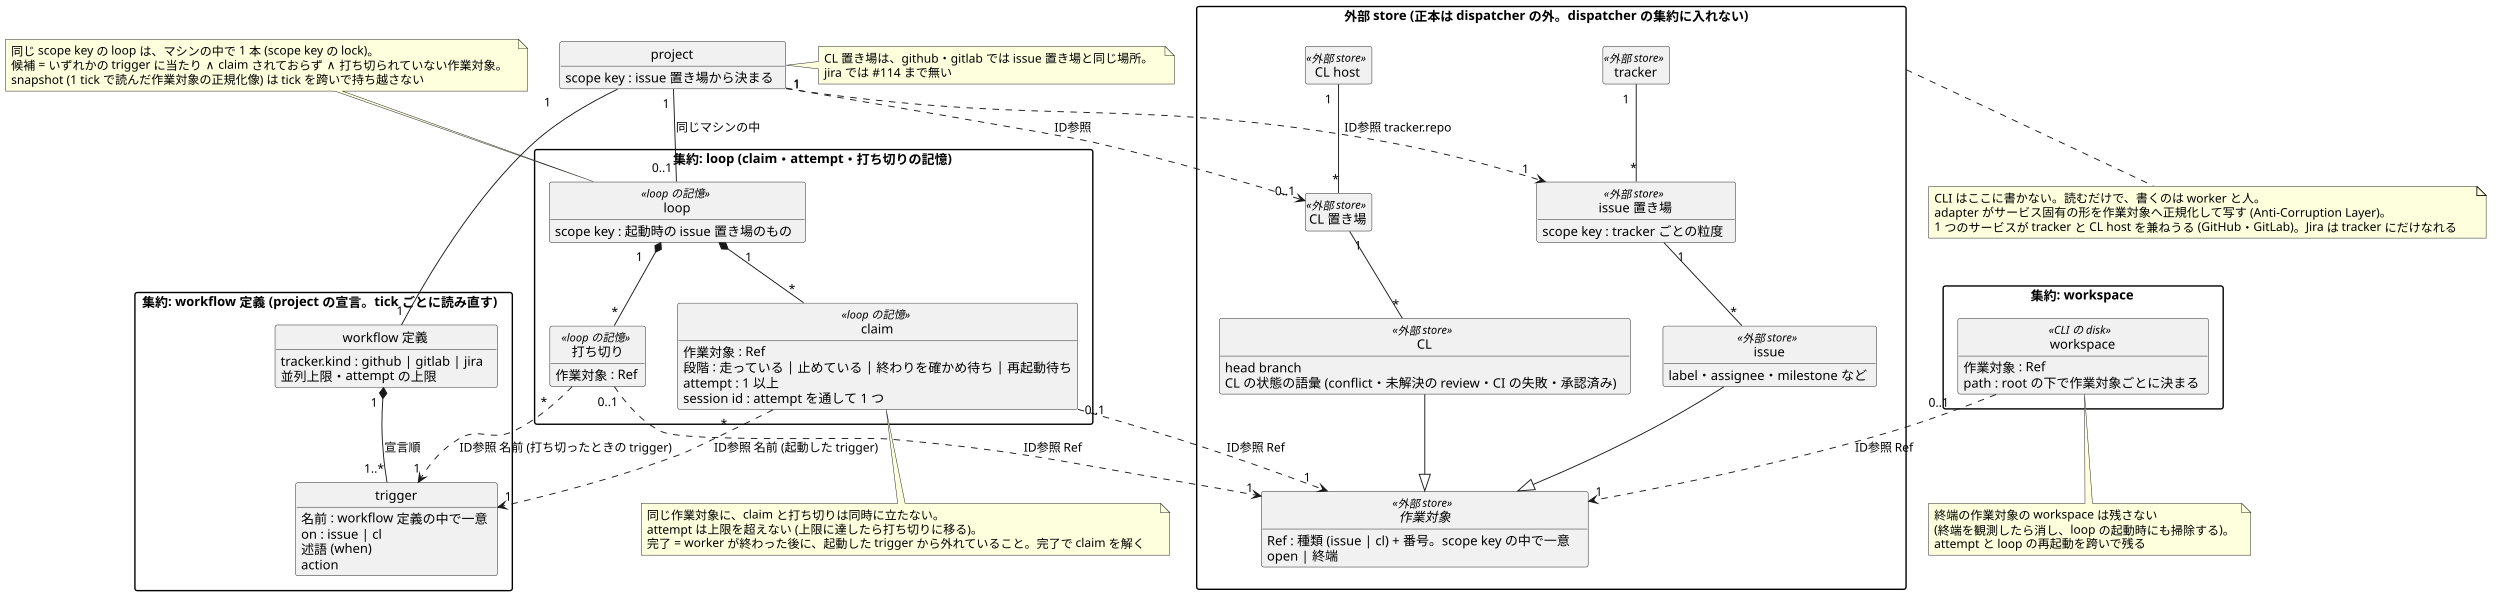
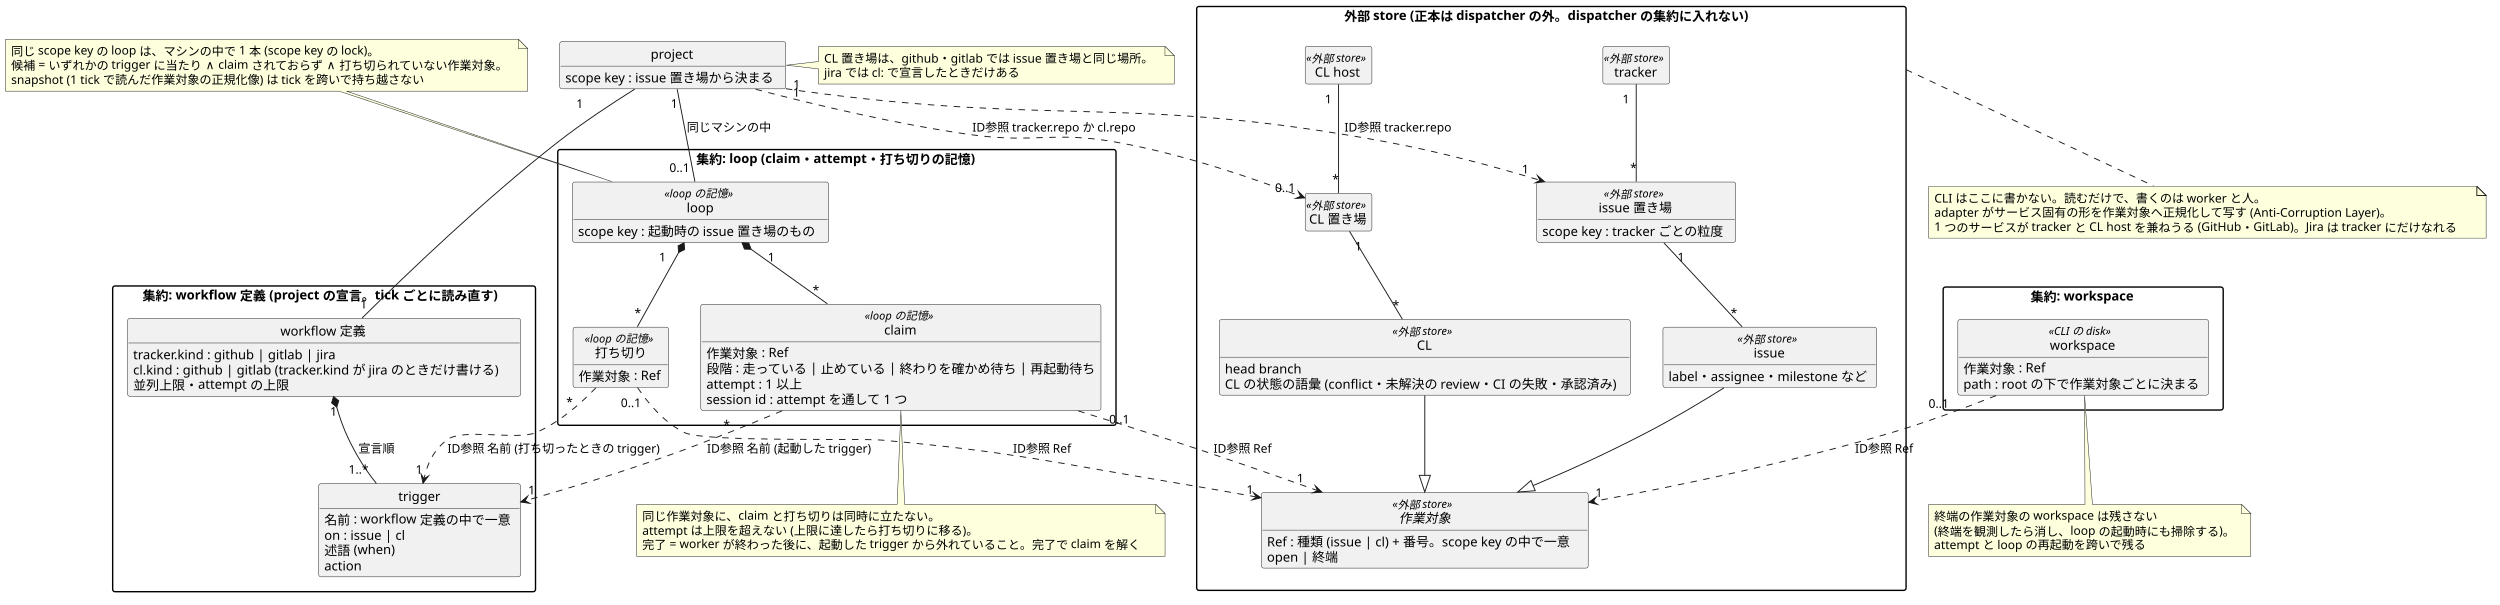
- <svg xmlns="http://www.w3.org/2000/svg" version="1.1" data-diagram-type="CLASS" style="width:2696px;height:650px;background:#FFFFFF;" width="2696px" height="650px" viewBox="0 0 2696 650" zoomAndPan="magnify" preserveAspectRatio="none" contentStyleType="text/css">
+ <svg xmlns="http://www.w3.org/2000/svg" version="1.1" data-diagram-type="CLASS" style="width:2696px;height:652px;background:#FFFFFF;" width="2696px" height="652px" viewBox="0 0 2696 652" zoomAndPan="magnify" preserveAspectRatio="none" contentStyleType="text/css">
  <defs />
  <g font-family="sans-serif" lengthAdjust="spacing">
    <g class="cluster" data-qualified-name="WorkflowAgg" id="ent0002" data-source-line="15">
-       <rect x="145.5" y="315.45" width="407" height="321.46" fill="none" style="stroke:#000;stroke-width:1.5;" rx="2.5" ry="2.5" />
-       <text x="153.181" y="330.985" fill="#000" font-size="14" textLength="391.638" font-weight="700">集約: workflow 定義 (project の宣言。tick ごとに読み直す)</text>
-     </g>
-     <g class="cluster" data-qualified-name="External" id="ent0005" data-source-line="28">
-       <rect x="1290.5" y="7" width="765" height="628.49" fill="none" style="stroke:#000;stroke-width:1.5;" rx="2.5" ry="2.5" />
+       <rect x="121.5" y="308.39" width="456" height="329.7" fill="none" style="stroke:#000;stroke-width:1.5;" rx="2.5" ry="2.5" />
+       <text x="153.681" y="323.925" fill="#000" font-size="14" textLength="391.638" font-weight="700">集約: workflow 定義 (project の宣言。tick ごとに読み直す)</text>
+     </g>
+     <g class="cluster" data-qualified-name="External" id="ent0005" data-source-line="29">
+       <rect x="1290.5" y="7" width="765" height="629.67" fill="none" style="stroke:#000;stroke-width:1.5;" rx="2.5" ry="2.5" />
      <text x="1449.588" y="22.535" fill="#000" font-size="14" textLength="446.824" font-weight="700">外部 store (正本は dispatcher の外。dispatcher の集約に入れない)</text>
    </g>
-     <g class="cluster" data-qualified-name="LoopAgg" id="ent0013" data-source-line="48">
-       <rect x="576.5" y="161.28" width="602" height="296.19" fill="none" style="stroke:#000;stroke-width:1.5;" rx="2.5" ry="2.5" />
-       <text x="725.776" y="176.815" fill="#000" font-size="14" textLength="303.447" font-weight="700">集約: loop (claim・attempt・打ち切りの記憶)</text>
-     </g>
-     <g class="cluster" data-qualified-name="WorkspaceAgg" id="ent0017" data-source-line="63">
-       <rect x="2095.5" y="308.38" width="302" height="132.6" fill="none" style="stroke:#000;stroke-width:1.5;" rx="2.5" ry="2.5" />
-       <text x="2189.803" y="323.915" fill="#000" font-size="14" textLength="113.395" font-weight="700">集約: workspace</text>
+     <g class="cluster" data-qualified-name="LoopAgg" id="ent0013" data-source-line="49">
+       <rect x="601.5" y="161.28" width="602" height="297.37" fill="none" style="stroke:#000;stroke-width:1.5;" rx="2.5" ry="2.5" />
+       <text x="750.776" y="176.815" fill="#000" font-size="14" textLength="303.447" font-weight="700">集約: loop (claim・attempt・打ち切りの記憶)</text>
+     </g>
+     <g class="cluster" data-qualified-name="WorkspaceAgg" id="ent0017" data-source-line="64">
+       <rect x="2095.5" y="309.56" width="302" height="132.6" fill="none" style="stroke:#000;stroke-width:1.5;" rx="2.5" ry="2.5" />
+       <text x="2189.803" y="325.095" fill="#000" font-size="14" textLength="113.395" font-weight="700">集約: workspace</text>
    </g>
    <g class="entity" data-qualified-name="WorkflowAgg.Definition" id="ent0003" data-source-line="16">
-       <rect x="296.61" y="350.45" width="239.773" height="67.465" fill="#F1F1F1" style="stroke:#181818;stroke-width:0.5;" rx="2.5" ry="2.5" />
-       <text x="369.342" y="368.985" fill="#000" font-size="14" textLength="94.309">workflow 定義</text>
-       <line x1="297.61" y1="376.938" x2="535.383" y2="376.938" style="stroke:#181818;stroke-width:0.5;" />
-       <text x="302.61" y="394.473" fill="#000" font-size="14" textLength="227.773">tracker.kind : github | gitlab | jira</text>
-       <text x="302.61" y="410.962" fill="#000" font-size="14" textLength="169.552">並列上限・attempt の上限</text>
-     </g>
-     <g class="entity" data-qualified-name="WorkflowAgg.Trigger" id="ent0004" data-source-line="20">
-       <rect x="318.7" y="520.47" width="217.598" height="100.441" fill="#F1F1F1" style="stroke:#181818;stroke-width:0.5;" rx="2.5" ry="2.5" />
-       <text x="404.499" y="539.005" fill="#000" font-size="14" textLength="45.999">trigger</text>
-       <line x1="319.7" y1="546.958" x2="535.298" y2="546.958" style="stroke:#181818;stroke-width:0.5;" />
-       <text x="324.7" y="564.493" fill="#000" font-size="14" textLength="205.598">名前 : workflow 定義の中で一意</text>
-       <text x="324.7" y="580.982" fill="#000" font-size="14" textLength="90.692">on : issue | cl</text>
-       <text x="324.7" y="597.47" fill="#000" font-size="14" textLength="77.499">述語 (when)</text>
-       <text x="324.7" y="613.958" fill="#000" font-size="14" textLength="41.474">action</text>
-     </g>
-     <g class="entity" data-qualified-name="External.Tracker" id="ent0006" data-source-line="29">
+       <rect x="137.55" y="343.39" width="423.886" height="83.953" fill="#F1F1F1" style="stroke:#181818;stroke-width:0.5;" rx="2.5" ry="2.5" />
+       <text x="302.339" y="361.925" fill="#000" font-size="14" textLength="94.309">workflow 定義</text>
+       <line x1="138.55" y1="369.878" x2="560.436" y2="369.878" style="stroke:#181818;stroke-width:0.5;" />
+       <text x="143.55" y="387.413" fill="#000" font-size="14" textLength="227.773">tracker.kind : github | gitlab | jira</text>
+       <text x="143.55" y="403.902" fill="#000" font-size="14" textLength="411.886">cl.kind : github | gitlab (tracker.kind が jira のときだけ書ける)</text>
+       <text x="143.55" y="420.39" fill="#000" font-size="14" textLength="169.552">並列上限・attempt の上限</text>
+     </g>
+     <g class="entity" data-qualified-name="WorkflowAgg.Trigger" id="ent0004" data-source-line="21">
+       <rect x="343.7" y="521.65" width="217.598" height="100.441" fill="#F1F1F1" style="stroke:#181818;stroke-width:0.5;" rx="2.5" ry="2.5" />
+       <text x="429.499" y="540.185" fill="#000" font-size="14" textLength="45.999">trigger</text>
+       <line x1="344.7" y1="548.138" x2="560.298" y2="548.138" style="stroke:#181818;stroke-width:0.5;" />
+       <text x="349.7" y="565.673" fill="#000" font-size="14" textLength="205.598">名前 : workflow 定義の中で一意</text>
+       <text x="349.7" y="582.162" fill="#000" font-size="14" textLength="90.692">on : issue | cl</text>
+       <text x="349.7" y="598.65" fill="#000" font-size="14" textLength="77.499">述語 (when)</text>
+       <text x="349.7" y="615.138" fill="#000" font-size="14" textLength="41.474">action</text>
+     </g>
+     <g class="entity" data-qualified-name="External.Tracker" id="ent0006" data-source-line="30">
      <rect x="1728.53" y="50" width="71.943" height="40.621" fill="#F1F1F1" style="stroke:#181818;stroke-width:0.5;" rx="2.5" ry="2.5" />
      <text x="1729.53" y="66.602" fill="#000" font-size="12" textLength="69.943" font-style="italic">«外部 store»</text>
      <text x="1740.713" y="82.668" fill="#000" font-size="14" textLength="47.578">tracker</text>
    </g>
-     <g class="entity" data-qualified-name="External.CLHost" id="ent0007" data-source-line="30">
+     <g class="entity" data-qualified-name="External.CLHost" id="ent0007" data-source-line="31">
      <rect x="1407.53" y="50" width="71.943" height="40.621" fill="#F1F1F1" style="stroke:#181818;stroke-width:0.5;" rx="2.5" ry="2.5" />
      <text x="1408.53" y="66.602" fill="#000" font-size="12" textLength="69.943" font-style="italic">«外部 store»</text>
      <text x="1417.881" y="82.668" fill="#000" font-size="14" textLength="51.242">CL host</text>
    </g>
-     <g class="entity" data-qualified-name="External.IssuePlace" id="ent0008" data-source-line="31">
+     <g class="entity" data-qualified-name="External.IssuePlace" id="ent0008" data-source-line="32">
      <rect x="1657.23" y="196.28" width="214.542" height="65.109" fill="#F1F1F1" style="stroke:#181818;stroke-width:0.5;" rx="2.5" ry="2.5" />
      <text x="1729.529" y="212.882" fill="#000" font-size="12" textLength="69.943" font-style="italic">«外部 store»</text>
      <text x="1723.882" y="228.948" fill="#000" font-size="14" textLength="81.238">issue 置き場</text>
      <line x1="1658.23" y1="236.901" x2="1870.772" y2="236.901" style="stroke:#181818;stroke-width:0.5;" />
      <text x="1663.23" y="254.436" fill="#000" font-size="14" textLength="202.542">scope key : tracker ごとの粒度</text>
    </g>
-     <g class="entity" data-qualified-name="External.CLPlace" id="ent0009" data-source-line="34">
+     <g class="entity" data-qualified-name="External.CLPlace" id="ent0009" data-source-line="35">
      <rect x="1407.53" y="208.52" width="71.943" height="40.621" fill="#F1F1F1" style="stroke:#181818;stroke-width:0.5;" rx="2.5" ry="2.5" />
      <text x="1408.53" y="225.122" fill="#000" font-size="12" textLength="69.943" font-style="italic">«外部 store»</text>
      <text x="1411.711" y="241.188" fill="#000" font-size="14" textLength="63.581">CL 置き場</text>
    </g>
-     <g class="entity" data-qualified-name="External.WorkTarget" id="ent0010" data-source-line="35">
-       <rect x="1360.3" y="529.89" width="352.402" height="81.598" fill="#F1F1F1" style="stroke:#181818;stroke-width:0.5;" rx="2.5" ry="2.5" />
-       <text x="1501.529" y="546.492" fill="#000" font-size="12" textLength="69.943" font-style="italic">«外部 store»</text>
-       <text x="1508.501" y="562.558" fill="#000" font-size="14" textLength="56" font-style="italic">作業対象</text>
-       <line x1="1361.3" y1="570.511" x2="1711.702" y2="570.511" style="stroke:#181818;stroke-width:0.5;" />
-       <text x="1366.3" y="588.046" fill="#000" font-size="14" textLength="340.402">Ref : 種類 (issue | cl) + 番号。scope key の中で一意</text>
-       <text x="1366.3" y="604.535" fill="#000" font-size="14" textLength="75.988">open | 終端</text>
-     </g>
-     <g class="entity" data-qualified-name="External.Issue" id="ent0011" data-source-line="39">
-       <rect x="1793.32" y="351.63" width="230.36" height="65.109" fill="#F1F1F1" style="stroke:#181818;stroke-width:0.5;" rx="2.5" ry="2.5" />
-       <text x="1873.528" y="368.232" fill="#000" font-size="12" textLength="69.943" font-style="italic">«外部 store»</text>
-       <text x="1891.096" y="384.298" fill="#000" font-size="14" textLength="34.809">issue</text>
-       <line x1="1794.32" y1="392.251" x2="2022.68" y2="392.251" style="stroke:#181818;stroke-width:0.5;" />
-       <text x="1799.32" y="409.786" fill="#000" font-size="14" textLength="218.36">label・assignee・milestone など</text>
-     </g>
-     <g class="entity" data-qualified-name="External.CL" id="ent0012" data-source-line="42">
-       <rect x="1314.89" y="343.38" width="443.211" height="81.598" fill="#F1F1F1" style="stroke:#181818;stroke-width:0.5;" rx="2.5" ry="2.5" />
-       <text x="1501.524" y="359.982" fill="#000" font-size="12" textLength="69.943" font-style="italic">«外部 store»</text>
-       <text x="1527.92" y="376.048" fill="#000" font-size="14" textLength="17.151">CL</text>
-       <line x1="1315.89" y1="384.001" x2="1757.101" y2="384.001" style="stroke:#181818;stroke-width:0.5;" />
-       <text x="1320.89" y="401.536" fill="#000" font-size="14" textLength="84.28">head branch</text>
-       <text x="1320.89" y="418.025" fill="#000" font-size="14" textLength="431.211">CL の状態の語彙 (conflict・未解決の review・CI の失敗・承認済み)</text>
-     </g>
-     <g class="entity" data-qualified-name="LoopAgg.Loop" id="ent0014" data-source-line="49">
-       <rect x="592.4" y="196.28" width="276.202" height="65.109" fill="#F1F1F1" style="stroke:#181818;stroke-width:0.5;" rx="2.5" ry="2.5" />
-       <text x="691.434" y="212.882" fill="#000" font-size="12" textLength="78.135" font-style="italic">«loop の記憶»</text>
-       <text x="715.472" y="228.948" fill="#000" font-size="14" textLength="30.058">loop</text>
-       <line x1="593.4" y1="236.901" x2="867.602" y2="236.901" style="stroke:#181818;stroke-width:0.5;" />
-       <text x="598.4" y="254.436" fill="#000" font-size="14" textLength="264.202">scope key : 起動時の issue 置き場のもの</text>
-     </g>
-     <g class="entity" data-qualified-name="LoopAgg.Claim" id="ent0015" data-source-line="52">
-       <rect x="730.72" y="326.9" width="431.556" height="114.574" fill="#F1F1F1" style="stroke:#181818;stroke-width:0.5;" rx="2.5" ry="2.5" />
-       <text x="907.43" y="343.502" fill="#000" font-size="12" textLength="78.135" font-style="italic">«loop の記憶»</text>
-       <text x="928.465" y="359.568" fill="#000" font-size="14" textLength="36.066">claim</text>
-       <line x1="731.72" y1="367.521" x2="1161.276" y2="367.521" style="stroke:#181818;stroke-width:0.5;" />
-       <text x="736.72" y="385.056" fill="#000" font-size="14" textLength="91.089">作業対象 : Ref</text>
-       <text x="736.72" y="401.545" fill="#000" font-size="14" textLength="419.556">段階 : 走っている | 止めている | 終わりを確かめ待ち | 再起動待ち</text>
-       <text x="736.72" y="418.033" fill="#000" font-size="14" textLength="107.693">attempt : 1 以上</text>
-       <text x="736.72" y="434.521" fill="#000" font-size="14" textLength="226.386">session id : attempt を通して 1 つ</text>
-     </g>
-     <g class="entity" data-qualified-name="LoopAgg.Abandoned" id="ent0016" data-source-line="58">
-       <rect x="592.95" y="351.63" width="103.089" height="65.109" fill="#F1F1F1" style="stroke:#181818;stroke-width:0.5;" rx="2.5" ry="2.5" />
-       <text x="605.427" y="368.232" fill="#000" font-size="12" textLength="78.135" font-style="italic">«loop の記憶»</text>
-       <text x="616.494" y="384.298" fill="#000" font-size="14" textLength="56">打ち切り</text>
-       <line x1="593.95" y1="392.251" x2="695.039" y2="392.251" style="stroke:#181818;stroke-width:0.5;" />
-       <text x="598.95" y="409.786" fill="#000" font-size="14" textLength="91.089">作業対象 : Ref</text>
-     </g>
-     <g class="entity" data-qualified-name="WorkspaceAgg.Workspace" id="ent0018" data-source-line="64">
-       <rect x="2111.32" y="343.38" width="270.351" height="81.598" fill="#F1F1F1" style="stroke:#181818;stroke-width:0.5;" rx="2.5" ry="2.5" />
-       <text x="2209.256" y="359.982" fill="#000" font-size="12" textLength="74.479" font-style="italic">«CLI の disk»</text>
-       <text x="2210.521" y="376.048" fill="#000" font-size="14" textLength="71.948">workspace</text>
-       <line x1="2112.32" y1="384.001" x2="2380.671" y2="384.001" style="stroke:#181818;stroke-width:0.5;" />
-       <text x="2117.32" y="401.536" fill="#000" font-size="14" textLength="91.089">作業対象 : Ref</text>
-       <text x="2117.32" y="418.025" fill="#000" font-size="14" textLength="258.351">path : root の下で作業対象ごとに決まる</text>
+     <g class="entity" data-qualified-name="External.WorkTarget" id="ent0010" data-source-line="36">
+       <rect x="1360.3" y="531.07" width="352.402" height="81.598" fill="#F1F1F1" style="stroke:#181818;stroke-width:0.5;" rx="2.5" ry="2.5" />
+       <text x="1501.529" y="547.672" fill="#000" font-size="12" textLength="69.943" font-style="italic">«外部 store»</text>
+       <text x="1508.501" y="563.738" fill="#000" font-size="14" textLength="56" font-style="italic">作業対象</text>
+       <line x1="1361.3" y1="571.691" x2="1711.702" y2="571.691" style="stroke:#181818;stroke-width:0.5;" />
+       <text x="1366.3" y="589.226" fill="#000" font-size="14" textLength="340.402">Ref : 種類 (issue | cl) + 番号。scope key の中で一意</text>
+       <text x="1366.3" y="605.715" fill="#000" font-size="14" textLength="75.988">open | 終端</text>
+     </g>
+     <g class="entity" data-qualified-name="External.Issue" id="ent0011" data-source-line="40">
+       <rect x="1793.32" y="352.81" width="230.36" height="65.109" fill="#F1F1F1" style="stroke:#181818;stroke-width:0.5;" rx="2.5" ry="2.5" />
+       <text x="1873.528" y="369.412" fill="#000" font-size="12" textLength="69.943" font-style="italic">«外部 store»</text>
+       <text x="1891.096" y="385.478" fill="#000" font-size="14" textLength="34.809">issue</text>
+       <line x1="1794.32" y1="393.431" x2="2022.68" y2="393.431" style="stroke:#181818;stroke-width:0.5;" />
+       <text x="1799.32" y="410.966" fill="#000" font-size="14" textLength="218.36">label・assignee・milestone など</text>
+     </g>
+     <g class="entity" data-qualified-name="External.CL" id="ent0012" data-source-line="43">
+       <rect x="1314.89" y="344.56" width="443.211" height="81.598" fill="#F1F1F1" style="stroke:#181818;stroke-width:0.5;" rx="2.5" ry="2.5" />
+       <text x="1501.524" y="361.162" fill="#000" font-size="12" textLength="69.943" font-style="italic">«外部 store»</text>
+       <text x="1527.92" y="377.228" fill="#000" font-size="14" textLength="17.151">CL</text>
+       <line x1="1315.89" y1="385.181" x2="1757.101" y2="385.181" style="stroke:#181818;stroke-width:0.5;" />
+       <text x="1320.89" y="402.716" fill="#000" font-size="14" textLength="84.28">head branch</text>
+       <text x="1320.89" y="419.205" fill="#000" font-size="14" textLength="431.211">CL の状態の語彙 (conflict・未解決の review・CI の失敗・承認済み)</text>
+     </g>
+     <g class="entity" data-qualified-name="LoopAgg.Loop" id="ent0014" data-source-line="50">
+       <rect x="617.4" y="196.28" width="276.202" height="65.109" fill="#F1F1F1" style="stroke:#181818;stroke-width:0.5;" rx="2.5" ry="2.5" />
+       <text x="716.434" y="212.882" fill="#000" font-size="12" textLength="78.135" font-style="italic">«loop の記憶»</text>
+       <text x="740.472" y="228.948" fill="#000" font-size="14" textLength="30.058">loop</text>
+       <line x1="618.4" y1="236.901" x2="892.602" y2="236.901" style="stroke:#181818;stroke-width:0.5;" />
+       <text x="623.4" y="254.436" fill="#000" font-size="14" textLength="264.202">scope key : 起動時の issue 置き場のもの</text>
+     </g>
+     <g class="entity" data-qualified-name="LoopAgg.Claim" id="ent0015" data-source-line="53">
+       <rect x="755.72" y="328.08" width="431.556" height="114.574" fill="#F1F1F1" style="stroke:#181818;stroke-width:0.5;" rx="2.5" ry="2.5" />
+       <text x="932.43" y="344.682" fill="#000" font-size="12" textLength="78.135" font-style="italic">«loop の記憶»</text>
+       <text x="953.465" y="360.748" fill="#000" font-size="14" textLength="36.066">claim</text>
+       <line x1="756.72" y1="368.701" x2="1186.276" y2="368.701" style="stroke:#181818;stroke-width:0.5;" />
+       <text x="761.72" y="386.236" fill="#000" font-size="14" textLength="91.089">作業対象 : Ref</text>
+       <text x="761.72" y="402.725" fill="#000" font-size="14" textLength="419.556">段階 : 走っている | 止めている | 終わりを確かめ待ち | 再起動待ち</text>
+       <text x="761.72" y="419.213" fill="#000" font-size="14" textLength="107.693">attempt : 1 以上</text>
+       <text x="761.72" y="435.701" fill="#000" font-size="14" textLength="226.386">session id : attempt を通して 1 つ</text>
+     </g>
+     <g class="entity" data-qualified-name="LoopAgg.Abandoned" id="ent0016" data-source-line="59">
+       <rect x="617.95" y="352.81" width="103.089" height="65.109" fill="#F1F1F1" style="stroke:#181818;stroke-width:0.5;" rx="2.5" ry="2.5" />
+       <text x="630.427" y="369.412" fill="#000" font-size="12" textLength="78.135" font-style="italic">«loop の記憶»</text>
+       <text x="641.494" y="385.478" fill="#000" font-size="14" textLength="56">打ち切り</text>
+       <line x1="618.95" y1="393.431" x2="720.039" y2="393.431" style="stroke:#181818;stroke-width:0.5;" />
+       <text x="623.95" y="410.966" fill="#000" font-size="14" textLength="91.089">作業対象 : Ref</text>
+     </g>
+     <g class="entity" data-qualified-name="WorkspaceAgg.Workspace" id="ent0018" data-source-line="65">
+       <rect x="2111.32" y="344.56" width="270.351" height="81.598" fill="#F1F1F1" style="stroke:#181818;stroke-width:0.5;" rx="2.5" ry="2.5" />
+       <text x="2209.256" y="361.162" fill="#000" font-size="12" textLength="74.479" font-style="italic">«CLI の disk»</text>
+       <text x="2210.521" y="377.228" fill="#000" font-size="14" textLength="71.948">workspace</text>
+       <line x1="2112.32" y1="385.181" x2="2380.671" y2="385.181" style="stroke:#181818;stroke-width:0.5;" />
+       <text x="2117.32" y="402.716" fill="#000" font-size="14" textLength="91.089">作業対象 : Ref</text>
+       <text x="2117.32" y="419.205" fill="#000" font-size="14" textLength="258.351">path : root の下で作業対象ごとに決まる</text>
    </g>
    <g class="entity" data-qualified-name="Project" id="ent0001" data-source-line="11">
      <rect x="603.61" y="44.82" width="243.772" height="50.977" fill="#F1F1F1" style="stroke:#181818;stroke-width:0.5;" rx="2.5" ry="2.5" />
      <text x="701.693" y="63.355" fill="#000" font-size="14" textLength="47.605">project</text>
      <line x1="604.61" y1="71.308" x2="846.382" y2="71.308" style="stroke:#181818;stroke-width:0.5;" />
      <text x="609.61" y="88.843" fill="#000" font-size="14" textLength="231.772">scope key : issue 置き場から決まる</text>
    </g>
-     <g class="entity" data-qualified-name="GMN37" id="ent0038" data-source-line="92">
+     <g class="entity" data-qualified-name="GMN37" id="ent0038" data-source-line="93">
      <path d="M882.7,50 L882.7,66.31 L847.85,70.31 L882.7,74.31 L882.7,90.621 A0,0 0 0 0 882.7,90.621 L1266.291,90.621 A0,0 0 0 0 1266.291,90.621 L1266.291,60 L1256.291,50 L882.7,50 A0,0 0 0 0 882.7,50" style="stroke:#181818;stroke-width:0.5;" fill="#FEFFDD" />
      <path d="M1256.291,50 L1256.291,60 L1266.291,60 L1256.291,50" style="stroke:#181818;stroke-width:0.5;" fill="#FEFFDD" />
      <text x="888.7" y="67.568" fill="#000" font-size="13" textLength="362.591">CL 置き場は、github・gitlab では issue 置き場と同じ場所。</text>
-       <text x="888.7" y="82.879" fill="#000" font-size="13" textLength="143.432">jira では #114 まで無い</text>
-     </g>
-     <g class="entity" data-qualified-name="GMN40" id="ent0041" data-source-line="97">
-       <path d="M2079.97,200.86 L2079.97,256.792 L2681.032,256.792 L2681.032,210.86 L2671.032,200.86 L2079.97,200.86" style="stroke:#181818;stroke-width:0.5;" fill="#FEFFDD" />
-       <path d="M2671.032,200.86 L2671.032,210.86 L2681.032,210.86 L2671.032,200.86" style="stroke:#181818;stroke-width:1;" fill="#FEFFDD" />
-       <text x="2085.97" y="218.428" fill="#000" font-size="13" textLength="361.493">CLI はここに書かない。読むだけで、書くのは worker と人。</text>
-       <text x="2085.97" y="233.739" fill="#000" font-size="13" textLength="503.128">adapter がサービス固有の形を作業対象へ正規化して写す (Anti-Corruption Layer)。</text>
-       <text x="2085.97" y="249.049" fill="#000" font-size="13" textLength="580.062">1 つのサービスが tracker と CL host を兼ねうる (GitHub・GitLab)。Jira は tracker にだけなれる</text>
-     </g>
-     <g class="entity" data-qualified-name="GMN43" id="ent0044" data-source-line="103">
-       <path d="M6,42.34 L6,98.272 A0,0 0 0 0 6,98.272 L361.17,98.272 L639.91,195.82 L369.17,98.272 L568.995,98.272 A0,0 0 0 0 568.995,98.272 L568.995,52.34 L558.995,42.34 L6,42.34 A0,0 0 0 0 6,42.34" style="stroke:#181818;stroke-width:0.5;" fill="#FEFFDD" />
-       <path d="M558.995,42.34 L558.995,52.34 L568.995,52.34 L558.995,42.34" style="stroke:#181818;stroke-width:0.5;" fill="#FEFFDD" />
-       <text x="12" y="59.908" fill="#000" font-size="13" textLength="414.489">同じ scope key の loop は、マシンの中で 1 本 (scope key の lock)。</text>
-       <text x="12" y="75.219" fill="#000" font-size="13" textLength="541.995">候補 = いずれかの trigger に当たり ∧ claim されておらず ∧ 打ち切られていない作業対象。</text>
-       <text x="12" y="90.529" fill="#000" font-size="13" textLength="456.708">snapshot (1 tick で読んだ作業対象の正規化像) は tick を跨いで持ち越さない</text>
-     </g>
-     <g class="entity" data-qualified-name="GMN46" id="ent0047" data-source-line="109">
-       <path d="M691.59,542.73 L691.59,598.662 A0,0 0 0 0 691.59,598.662 L1261.402,598.662 A0,0 0 0 0 1261.402,598.662 L1261.402,552.73 L1251.402,542.73 L976.04,542.73 L955.7,441.8 L968.04,542.73 L691.59,542.73 A0,0 0 0 0 691.59,542.73" style="stroke:#181818;stroke-width:0.5;" fill="#FEFFDD" />
-       <path d="M1251.402,542.73 L1251.402,552.73 L1261.402,552.73 L1251.402,542.73" style="stroke:#181818;stroke-width:0.5;" fill="#FEFFDD" />
-       <text x="697.59" y="560.298" fill="#000" font-size="13" textLength="323.604">同じ作業対象に、claim と打ち切りは同時に立たない。</text>
-       <text x="697.59" y="575.609" fill="#000" font-size="13" textLength="365.009">attempt は上限を超えない (上限に達したら打ち切りに移る)。</text>
-       <text x="697.59" y="590.919" fill="#000" font-size="13" textLength="548.812">完了 = worker が終わった後に、起動した trigger から外れていること。完了で claim を解く</text>
-     </g>
-     <g class="entity" data-qualified-name="GMN49" id="ent0050" data-source-line="115">
-       <path d="M2079.76,542.73 L2079.76,598.662 A0,0 0 0 0 2079.76,598.662 L2427.239,598.662 A0,0 0 0 0 2427.239,598.662 L2427.239,552.73 L2417.239,542.73 L2256.46,542.73 L2248.02,425.22 L2248.46,542.73 L2079.76,542.73 A0,0 0 0 0 2079.76,542.73" style="stroke:#181818;stroke-width:0.5;" fill="#FEFFDD" />
-       <path d="M2417.239,542.73 L2417.239,552.73 L2427.239,552.73 L2417.239,542.73" style="stroke:#181818;stroke-width:0.5;" fill="#FEFFDD" />
-       <text x="2085.76" y="560.298" fill="#000" font-size="13" textLength="244.036">終端の作業対象の workspace は残さない</text>
-       <text x="2085.76" y="575.609" fill="#000" font-size="13" textLength="326.479">(終端を観測したら消し、loop の起動時にも掃除する)。</text>
-       <text x="2085.76" y="590.919" fill="#000" font-size="13" textLength="232.578">attempt と loop の再起動を跨いで残る</text>
-     </g>
-     <g class="link" data-entity-1="ent0001" data-entity-2="ent0003" id="lnk19" data-source-line="70" data-link-type="association">
-       <path d="M665.95,96.24 C636.93,110.24 602.72,129.67 576.5,153.28 C511.26,212 458.47,302.21 433.02,350.31" style="stroke:#181818;stroke-width:1;" fill="none" id="Project-Definition" codeLine="70" />
-       <text x="586.584" y="114.719" fill="#000" font-size="13">1</text>
-       <text x="427.507" y="339.764" fill="#000" font-size="13">1</text>
-     </g>
-     <g class="link" data-entity-1="ent0003" data-entity-2="ent0004" id="lnk20" data-source-line="71" data-link-type="composition">
-       <path d="M412.839,429.935 C411.499,450.745 411.37,466.24 413.5,490.47 C414.34,500.07 415.74,510.25 417.35,520" style="stroke:#181818;stroke-width:1;" fill="none" id="Definition-backto-Trigger" codeLine="71" />
-       <polygon points="413.61,417.96,409.233,423.691,412.839,429.935,417.216,424.205,413.61,417.96" fill="#181818" style="stroke:#181818;stroke-width:1;stroke-linejoin:miter;stroke-miterlimit:10;" />
-       <text x="414.5" y="487.038" fill="#000" font-size="13" textLength="39">宣言順</text>
-       <text x="399.68" y="438.657" fill="#000" font-size="13">1</text>
-       <text x="392.556" y="509.77" fill="#000" font-size="13" textLength="22.712">1..*</text>
-     </g>
-     <g class="link" data-entity-1="ent0001" data-entity-2="ent0008" id="lnk21" data-source-line="72" data-link-type="dependency">
-       <path d="M847.54,95.59 C853.6,96.55 859.61,97.45 865.5,98.28 C1144.31,137.17 1219.49,103.12 1496.5,153.28 C1553.52,163.6 1611.184,179.184 1661.444,194.364" style="stroke:#181818;stroke-width:1;stroke-dasharray:7,7;" fill="none" id="Project-to-IssuePlace" codeLine="72" />
-       <polygon points="1666.23,195.81,1658.771,189.379,1661.444,194.364,1656.458,197.037,1666.23,195.81" fill="#181818" style="stroke:#181818;stroke-width:1;stroke-linejoin:miter;stroke-miterlimit:10;" />
-       <text x="1449.73" y="141.848" fill="#000" font-size="13" textLength="120.618">ID参照 tracker.repo</text>
-       <text x="855.417" y="95.569" fill="#000" font-size="13">1</text>
-       <text x="1641.31" y="186.692" fill="#000" font-size="13">1</text>
-     </g>
-     <g class="link" data-entity-1="ent0001" data-entity-2="ent0009" id="lnk22" data-source-line="73" data-link-type="dependency">
-       <path d="M847.64,94.96 C853.68,96.09 859.66,97.2 865.5,98.28 C900.22,104.67 1144.07,145.43 1178.5,153.28 C1261.21,172.13 1351.844,199.199 1402.584,214.939" style="stroke:#181818;stroke-width:1;stroke-dasharray:7,7;" fill="none" id="Project-to-CLPlace" codeLine="73" />
-       <polygon points="1407.36,216.42,1399.949,209.933,1402.584,214.939,1397.579,217.574,1407.36,216.42" fill="#181818" style="stroke:#181818;stroke-width:1;stroke-linejoin:miter;stroke-miterlimit:10;" />
-       <text x="1137.06" y="141.848" fill="#000" font-size="13" textLength="39.482">ID参照</text>
-       <text x="855.53" y="94.854" fill="#000" font-size="13">1</text>
-       <text x="1374.844" y="210.469" fill="#000" font-size="13" textLength="24.667">0..1</text>
-     </g>
-     <g class="link" data-entity-1="ent0001" data-entity-2="ent0014" id="lnk23" data-source-line="74" data-link-type="association">
-       <path d="M726.29,96.11 C727.15,123.09 728.53,166.31 729.48,195.83" style="stroke:#181818;stroke-width:1;" fill="none" id="Project-Loop" codeLine="74" />
-       <text x="728.85" y="141.848" fill="#000" font-size="13" textLength="91">同じマシンの中</text>
-       <text x="714.497" y="116.288" fill="#000" font-size="13">1</text>
-       <text x="702.982" y="185.455" fill="#000" font-size="13" textLength="24.667">0..1</text>
-     </g>
-     <g class="link" data-entity-1="ent0006" data-entity-2="ent0008" id="lnk24" data-source-line="76" data-link-type="association">
-       <path d="M1764.5,90.82 C1764.5,117.12 1764.5,164.3 1764.5,195.84" style="stroke:#181818;stroke-width:1;" fill="none" id="Tracker-IssuePlace" codeLine="76" />
+       <text x="888.7" y="82.879" fill="#000" font-size="13" textLength="216.081">jira では cl: で宣言したときだけある</text>
+     </g>
+     <g class="entity" data-qualified-name="GMN40" id="ent0041" data-source-line="98">
+       <path d="M2079.97,200.87 L2079.97,256.802 L2681.032,256.802 L2681.032,210.87 L2671.032,200.87 L2079.97,200.87" style="stroke:#181818;stroke-width:0.5;" fill="#FEFFDD" />
+       <path d="M2671.032,200.87 L2671.032,210.87 L2681.032,210.87 L2671.032,200.87" style="stroke:#181818;stroke-width:1;" fill="#FEFFDD" />
+       <text x="2085.97" y="218.438" fill="#000" font-size="13" textLength="361.493">CLI はここに書かない。読むだけで、書くのは worker と人。</text>
+       <text x="2085.97" y="233.749" fill="#000" font-size="13" textLength="503.128">adapter がサービス固有の形を作業対象へ正規化して写す (Anti-Corruption Layer)。</text>
+       <text x="2085.97" y="249.059" fill="#000" font-size="13" textLength="580.062">1 つのサービスが tracker と CL host を兼ねうる (GitHub・GitLab)。Jira は tracker にだけなれる</text>
+     </g>
+     <g class="entity" data-qualified-name="GMN43" id="ent0044" data-source-line="104">
+       <path d="M6,42.35 L6,98.282 A0,0 0 0 0 6,98.282 L365.55,98.282 L659.8,195.83 L373.55,98.282 L568.995,98.282 A0,0 0 0 0 568.995,98.282 L568.995,52.35 L558.995,42.35 L6,42.35 A0,0 0 0 0 6,42.35" style="stroke:#181818;stroke-width:0.5;" fill="#FEFFDD" />
+       <path d="M558.995,42.35 L558.995,52.35 L568.995,52.35 L558.995,42.35" style="stroke:#181818;stroke-width:0.5;" fill="#FEFFDD" />
+       <text x="12" y="59.918" fill="#000" font-size="13" textLength="414.489">同じ scope key の loop は、マシンの中で 1 本 (scope key の lock)。</text>
+       <text x="12" y="75.229" fill="#000" font-size="13" textLength="541.995">候補 = いずれかの trigger に当たり ∧ claim されておらず ∧ 打ち切られていない作業対象。</text>
+       <text x="12" y="90.539" fill="#000" font-size="13" textLength="456.708">snapshot (1 tick で読んだ作業対象の正規化像) は tick を跨いで持ち越さない</text>
+     </g>
+     <g class="entity" data-qualified-name="GMN46" id="ent0047" data-source-line="110">
+       <path d="M686.59,543.91 L686.59,599.842 A0,0 0 0 0 686.59,599.842 L1256.402,599.842 A0,0 0 0 0 1256.402,599.842 L1256.402,553.91 L1246.402,543.91 L975.5,543.91 L971.5,442.98 L967.5,543.91 L686.59,543.91 A0,0 0 0 0 686.59,543.91" style="stroke:#181818;stroke-width:0.5;" fill="#FEFFDD" />
+       <path d="M1246.402,543.91 L1246.402,553.91 L1256.402,553.91 L1246.402,543.91" style="stroke:#181818;stroke-width:0.5;" fill="#FEFFDD" />
+       <text x="692.59" y="561.478" fill="#000" font-size="13" textLength="323.604">同じ作業対象に、claim と打ち切りは同時に立たない。</text>
+       <text x="692.59" y="576.789" fill="#000" font-size="13" textLength="365.009">attempt は上限を超えない (上限に達したら打ち切りに移る)。</text>
+       <text x="692.59" y="592.099" fill="#000" font-size="13" textLength="548.812">完了 = worker が終わった後に、起動した trigger から外れていること。完了で claim を解く</text>
+     </g>
+     <g class="entity" data-qualified-name="GMN49" id="ent0050" data-source-line="116">
+       <path d="M2079.76,543.91 L2079.76,599.842 A0,0 0 0 0 2079.76,599.842 L2427.239,599.842 A0,0 0 0 0 2427.239,599.842 L2427.239,553.91 L2417.239,543.91 L2256.46,543.91 L2248.02,426.4 L2248.46,543.91 L2079.76,543.91 A0,0 0 0 0 2079.76,543.91" style="stroke:#181818;stroke-width:0.5;" fill="#FEFFDD" />
+       <path d="M2417.239,543.91 L2417.239,553.91 L2427.239,553.91 L2417.239,543.91" style="stroke:#181818;stroke-width:0.5;" fill="#FEFFDD" />
+       <text x="2085.76" y="561.478" fill="#000" font-size="13" textLength="244.036">終端の作業対象の workspace は残さない</text>
+       <text x="2085.76" y="576.789" fill="#000" font-size="13" textLength="326.479">(終端を観測したら消し、loop の起動時にも掃除する)。</text>
+       <text x="2085.76" y="592.099" fill="#000" font-size="13" textLength="232.578">attempt と loop の再起動を跨いで残る</text>
+     </g>
+     <g class="link" data-entity-1="ent0001" data-entity-2="ent0003" id="lnk19" data-source-line="71" data-link-type="association">
+       <path d="M684.45,96.15 C659.74,111.65 628.04,132.55 601.5,153.28 C522.91,214.66 438.94,295 390.5,342.98" style="stroke:#181818;stroke-width:1;" fill="none" id="Project-Definition" codeLine="71" />
+       <text x="621.403" y="116.377" fill="#000" font-size="13">1</text>
+       <text x="388.416" y="332.622" fill="#000" font-size="13">1</text>
+     </g>
+     <g class="link" data-entity-1="ent0003" data-entity-2="ent0004" id="lnk20" data-source-line="72" data-link-type="composition">
+       <path d="M363.129,439.129 C369.059,459.209 374.21,471.74 385.5,491.65 C391.27,501.84 398.43,511.96 405.9,521.39" style="stroke:#181818;stroke-width:1;" fill="none" id="Definition-backto-Trigger" codeLine="72" />
+       <polygon points="359.73,427.62,357.593,434.507,363.129,439.129,365.266,432.241,359.73,427.62" fill="#181818" style="stroke:#181818;stroke-width:1;stroke-linejoin:miter;stroke-miterlimit:10;" />
+       <text x="386.5" y="488.218" fill="#000" font-size="13" textLength="39">宣言順</text>
+       <text x="355.935" y="448.315" fill="#000" font-size="13">1</text>
+       <text x="375.85" y="510.827" fill="#000" font-size="13" textLength="22.712">1..*</text>
+     </g>
+     <g class="link" data-entity-1="ent0001" data-entity-2="ent0008" id="lnk21" data-source-line="73" data-link-type="dependency">
+       <path d="M847.53,95.64 C853.6,96.59 859.61,97.48 865.5,98.28 C1144.43,136.24 1219.74,101.78 1496.5,153.28 C1553.24,163.83 1610.611,179.341 1660.771,194.411" style="stroke:#181818;stroke-width:1;stroke-dasharray:7,7;" fill="none" id="Project-to-IssuePlace" codeLine="73" />
+       <polygon points="1665.56,195.85,1658.092,189.43,1660.771,194.411,1655.79,197.091,1665.56,195.85" fill="#181818" style="stroke:#181818;stroke-width:1;stroke-linejoin:miter;stroke-miterlimit:10;" />
+       <text x="1449.77" y="141.848" fill="#000" font-size="13" textLength="120.618">ID参照 tracker.repo</text>
+       <text x="855.406" y="95.625" fill="#000" font-size="13">1</text>
+       <text x="1641.171" y="186.991" fill="#000" font-size="13">1</text>
+     </g>
+     <g class="link" data-entity-1="ent0001" data-entity-2="ent0009" id="lnk22" data-source-line="74" data-link-type="dependency">
+       <path d="M814.93,96.28 C879.12,113.11 967.96,134.19 1047.5,145.28 C1116.26,154.86 1135.15,141.11 1203.5,153.28 C1277.59,166.47 1356.138,193.959 1402.528,211.639" style="stroke:#181818;stroke-width:1;stroke-dasharray:7,7;" fill="none" id="Project-to-CLPlace" codeLine="74" />
+       <polygon points="1407.2,213.42,1400.215,206.477,1402.528,211.639,1397.366,213.953,1407.2,213.42" fill="#181818" style="stroke:#181818;stroke-width:1;stroke-linejoin:miter;stroke-miterlimit:10;" />
+       <text x="1048.5" y="141.848" fill="#000" font-size="13" textLength="185.104">ID参照 tracker.repo か cl.repo</text>
+       <text x="855.048" y="104.326" fill="#000" font-size="13">1</text>
+       <text x="1374.955" y="207.077" fill="#000" font-size="13" textLength="24.667">0..1</text>
+     </g>
+     <g class="link" data-entity-1="ent0001" data-entity-2="ent0014" id="lnk23" data-source-line="75" data-link-type="association">
+       <path d="M730.25,96.11 C735.42,123.09 743.71,166.31 749.36,195.83" style="stroke:#181818;stroke-width:1;" fill="none" id="Project-Loop" codeLine="75" />
+       <text x="740.6" y="141.848" fill="#000" font-size="13" textLength="91">同じマシンの中</text>
+       <text x="723.308" y="116.288" fill="#000" font-size="13">1</text>
+       <text x="721.854" y="185.455" fill="#000" font-size="13" textLength="24.667">0..1</text>
+     </g>
+     <g class="link" data-entity-1="ent0006" data-entity-2="ent0008" id="lnk24" data-source-line="77" data-link-type="association">
+       <path d="M1764.5,90.82 C1764.5,117.12 1764.5,164.3 1764.5,195.84" style="stroke:#181818;stroke-width:1;" fill="none" id="Tracker-IssuePlace" codeLine="77" />
      <text x="1749.69" y="111.427" fill="#000" font-size="13">1</text>
      <text x="1757.935" y="185.467" fill="#000" font-size="13">*</text>
    </g>
-     <g class="link" data-entity-1="ent0007" data-entity-2="ent0009" id="lnk25" data-source-line="77" data-link-type="association">
-       <path d="M1443.5,90.82 C1443.5,120.81 1443.5,177.94 1443.5,208.08" style="stroke:#181818;stroke-width:1;" fill="none" id="CLHost-CLPlace" codeLine="77" />
+     <g class="link" data-entity-1="ent0007" data-entity-2="ent0009" id="lnk25" data-source-line="78" data-link-type="association">
+       <path d="M1443.5,90.82 C1443.5,120.81 1443.5,177.94 1443.5,208.08" style="stroke:#181818;stroke-width:1;" fill="none" id="CLHost-CLPlace" codeLine="78" />
      <text x="1428.69" y="111.427" fill="#000" font-size="13">1</text>
      <text x="1436.693" y="197.747" fill="#000" font-size="13">*</text>
    </g>
-     <g class="link" data-entity-1="ent0008" data-entity-2="ent0011" id="lnk26" data-source-line="78" data-link-type="association">
-       <path d="M1794.33,261.6 C1818.97,287.84 1853.76,324.89 1878.45,351.19" style="stroke:#181818;stroke-width:1;" fill="none" id="IssuePlace-Issue" codeLine="78" />
-       <text x="1809.027" y="281.411" fill="#000" font-size="13">1</text>
-       <text x="1865.969" y="340.817" fill="#000" font-size="13">*</text>
-     </g>
-     <g class="link" data-entity-1="ent0009" data-entity-2="ent0012" id="lnk27" data-source-line="79" data-link-type="association">
-       <path d="M1455.47,249.56 C1469.74,273.1 1493.97,313.05 1512.22,343.15" style="stroke:#181818;stroke-width:1;" fill="none" id="CLPlace-CL" codeLine="79" />
-       <text x="1460.799" y="269.213" fill="#000" font-size="13">1</text>
-       <text x="1501.724" y="332.706" fill="#000" font-size="13">*</text>
-     </g>
-     <g class="link" data-entity-1="ent0011" data-entity-2="ent0010" id="lnk28" data-source-line="80" data-link-type="extension">
-       <path d="M1859.18,417.08 C1834.49,432.5 1803.89,450.79 1775.5,465.47 C1730.86,488.55 1696.584,504.201 1653.294,522.471" style="stroke:#181818;stroke-width:1;" fill="none" id="Issue-to-WorkTarget" codeLine="80" />
-       <polygon points="1636.71,529.47,1655.627,527.999,1650.961,516.943,1636.71,529.47" fill="none" style="stroke:#181818;stroke-width:1;stroke-linejoin:miter;stroke-miterlimit:10;" />
-     </g>
-     <g class="link" data-entity-1="ent0012" data-entity-2="ent0010" id="lnk29" data-source-line="81" data-link-type="extension">
-       <path d="M1536.5,425.22 C1536.5,456.06 1536.5,480.51 1536.5,511.42" style="stroke:#181818;stroke-width:1;" fill="none" id="CL-to-WorkTarget" codeLine="81" />
-       <polygon points="1536.5,529.42,1542.5,511.42,1530.5,511.42,1536.5,529.42" fill="none" style="stroke:#181818;stroke-width:1;stroke-linejoin:miter;stroke-miterlimit:10;" />
-     </g>
-     <g class="link" data-entity-1="ent0014" data-entity-2="ent0015" id="lnk30" data-source-line="83" data-link-type="composition">
-       <path d="M785.304,268.738 C811.634,287.438 835.87,304.64 866.61,326.47" style="stroke:#181818;stroke-width:1;" fill="none" id="Loop-backto-Claim" codeLine="83" />
-       <polygon points="775.52,261.79,778.096,268.525,785.304,268.738,782.728,262.003,775.52,261.79" fill="#181818" style="stroke:#181818;stroke-width:1;stroke-linejoin:miter;stroke-miterlimit:10;" />
-       <text x="803.508" y="281.768" fill="#000" font-size="13">1</text>
-       <text x="850.524" y="316.109" fill="#000" font-size="13">*</text>
-     </g>
-     <g class="link" data-entity-1="ent0014" data-entity-2="ent0016" id="lnk31" data-source-line="84" data-link-type="composition">
-       <path d="M706.812,272.067 C692.102,298.307 677.19,324.89 662.44,351.19" style="stroke:#181818;stroke-width:1;" fill="none" id="Loop-backto-Abandoned" codeLine="84" />
-       <polygon points="712.68,261.6,706.257,264.878,706.812,272.067,713.235,268.79,712.68,261.6" fill="#181818" style="stroke:#181818;stroke-width:1;stroke-linejoin:miter;stroke-miterlimit:10;" />
-       <text x="685.683" y="281.411" fill="#000" font-size="13">1</text>
-       <text x="659.409" y="340.817" fill="#000" font-size="13">*</text>
-     </g>
-     <g class="link" data-entity-1="ent0015" data-entity-2="ent0010" id="lnk32" data-source-line="85" data-link-type="dependency">
-       <path d="M1162.45,441.41 C1198.67,451.58 1235.76,462.47 1270.5,473.47 C1323.99,490.4 1378.022,509.651 1426.662,527.691" style="stroke:#181818;stroke-width:1;stroke-dasharray:7,7;" fill="none" id="Claim-to-WorkTarget" codeLine="85" />
-       <polygon points="1431.35,529.43,1424.303,522.55,1426.662,527.691,1421.521,530.051,1431.35,529.43" fill="#181818" style="stroke:#181818;stroke-width:1;stroke-linejoin:miter;stroke-miterlimit:10;" />
-       <text x="1322.91" y="487.038" fill="#000" font-size="13" textLength="63.838">ID参照 Ref</text>
-       <text x="1169.731" y="446.616" fill="#000" font-size="13" textLength="24.667">0..1</text>
-       <text x="1405.972" y="519.252" fill="#000" font-size="13">1</text>
-     </g>
-     <g class="link" data-entity-1="ent0016" data-entity-2="ent0010" id="lnk33" data-source-line="86" data-link-type="dependency">
-       <path d="M662.53,416.88 C674.49,434.61 691.95,455.15 713.5,465.47 C738.06,477.24 931.37,471.04 958.5,473.47 C1101.67,486.28 1136.75,496.55 1278.5,520.47 C1304.91,524.93 1327.874,529.016 1355.154,534.086" style="stroke:#181818;stroke-width:1;stroke-dasharray:7,7;" fill="none" id="Abandoned-to-WorkTarget" codeLine="86" />
-       <polygon points="1360.07,535,1351.952,529.423,1355.154,534.086,1350.491,537.288,1360.07,535" fill="#181818" style="stroke:#181818;stroke-width:1;stroke-linejoin:miter;stroke-miterlimit:10;" />
-       <text x="1104" y="487.038" fill="#000" font-size="13" textLength="63.838">ID参照 Ref</text>
-       <text x="644.421" y="437.898" fill="#000" font-size="13" textLength="24.667">0..1</text>
-       <text x="1343.899" y="530.618" fill="#000" font-size="13">1</text>
-     </g>
-     <g class="link" data-entity-1="ent0018" data-entity-2="ent0010" id="lnk34" data-source-line="87" data-link-type="dependency">
-       <path d="M2152.57,425.4 C2117.53,439.4 2077.11,454.36 2039.5,465.47 C1932.69,497.01 1815.317,521.674 1718.057,539.594" style="stroke:#181818;stroke-width:1;stroke-dasharray:7,7;" fill="none" id="Workspace-to-WorkTarget" codeLine="87" />
-       <polygon points="1713.14,540.5,1722.716,542.803,1718.057,539.594,1721.266,534.935,1713.14,540.5" fill="#181818" style="stroke:#181818;stroke-width:1;stroke-linejoin:miter;stroke-miterlimit:10;" />
-       <text x="2000.46" y="487.038" fill="#000" font-size="13" textLength="63.838">ID参照 Ref</text>
-       <text x="2079.734" y="438.636" fill="#000" font-size="13" textLength="24.667">0..1</text>
-       <text x="1720.525" y="534.726" fill="#000" font-size="13">1</text>
-     </g>
-     <g class="link" data-entity-1="ent0015" data-entity-2="ent0004" id="lnk35" data-source-line="88" data-link-type="dependency">
-       <path d="M833.7,441.9 C788.17,464.56 743.68,486.32 732.5,490.47 C669.03,514.05 600.531,532.212 541.651,545.852" style="stroke:#181818;stroke-width:1;stroke-dasharray:7,7;" fill="none" id="Claim-to-Trigger" codeLine="88" />
-       <polygon points="536.78,546.98,546.451,548.846,541.651,545.852,544.645,541.052,536.78,546.98" fill="#181818" style="stroke:#181818;stroke-width:1;stroke-linejoin:miter;stroke-miterlimit:10;" />
-       <text x="769.99" y="487.038" fill="#000" font-size="13" textLength="180.991">ID参照 名前 (起動した trigger)</text>
-       <text x="777.096" y="461.504" fill="#000" font-size="13">*</text>
-       <text x="544.259" y="539.987" fill="#000" font-size="13">1</text>
-     </g>
-     <g class="link" data-entity-1="ent0016" data-entity-2="ent0004" id="lnk36" data-source-line="89" data-link-type="dependency">
-       <path d="M617.02,416.89 C600.19,434.15 577.19,454.23 552.5,465.47 C528.82,476.25 516.68,459.87 494.5,473.47 C476.36,484.59 464.498,498.406 453.688,515.906" style="stroke:#181818;stroke-width:1;stroke-dasharray:7,7;" fill="none" id="Abandoned-to-Trigger" codeLine="89" />
-       <polygon points="451.06,520.16,459.193,514.605,453.688,515.906,452.387,510.401,451.06,520.16" fill="#181818" style="stroke:#181818;stroke-width:1;stroke-linejoin:miter;stroke-miterlimit:10;" />
-       <text x="495.5" y="487.038" fill="#000" font-size="13" textLength="232.991">ID参照 名前 (打ち切ったときの trigger)</text>
-       <text x="582.954" y="437.917" fill="#000" font-size="13">*</text>
-       <text x="445.826" y="509.59" fill="#000" font-size="13">1</text>
-     </g>
-     <g class="link" data-entity-1="ent0005" data-entity-2="ent0041" id="lnk42" data-source-line="97" data-link-type="association">
-       <path d="M2055.578,75.109 C2055.897,75.259 2056.223,75.413 2056.559,75.57 C2061.925,78.092 2069.491,81.649 2078.761,86.006 C2097.3,94.72 2122.653,106.636 2150.841,119.885 C2207.217,146.383 2274.935,178.21 2322.17,200.41" style="stroke:#181818;stroke-width:1;stroke-dasharray:7,7;" fill="none" id="External-GMN40" />
+     <g class="link" data-entity-1="ent0008" data-entity-2="ent0011" id="lnk26" data-source-line="79" data-link-type="association">
+       <path d="M1794.33,261.85 C1819.05,288.37 1854,325.88 1878.7,352.39" style="stroke:#181818;stroke-width:1;" fill="none" id="IssuePlace-Issue" codeLine="79" />
+       <text x="1809.027" y="281.88" fill="#000" font-size="13">1</text>
+       <text x="1866.269" y="342.02" fill="#000" font-size="13">*</text>
+     </g>
+     <g class="link" data-entity-1="ent0009" data-entity-2="ent0012" id="lnk27" data-source-line="80" data-link-type="association">
+       <path d="M1455.28,249.4 C1469.55,273.12 1493.96,313.68 1512.3,344.16" style="stroke:#181818;stroke-width:1;" fill="none" id="CLPlace-CL" codeLine="80" />
+       <text x="1461.085" y="270.112" fill="#000" font-size="13">1</text>
+       <text x="1501.818" y="333.688" fill="#000" font-size="13">*</text>
+     </g>
+     <g class="link" data-entity-1="ent0011" data-entity-2="ent0010" id="lnk28" data-source-line="81" data-link-type="extension">
+       <path d="M1859.18,418.26 C1834.49,433.68 1803.89,451.97 1775.5,466.65 C1730.86,489.73 1696.584,505.381 1653.294,523.651" style="stroke:#181818;stroke-width:1;" fill="none" id="Issue-to-WorkTarget" codeLine="81" />
+       <polygon points="1636.71,530.65,1655.627,529.179,1650.961,518.123,1636.71,530.65" fill="none" style="stroke:#181818;stroke-width:1;stroke-linejoin:miter;stroke-miterlimit:10;" />
+     </g>
+     <g class="link" data-entity-1="ent0012" data-entity-2="ent0010" id="lnk29" data-source-line="82" data-link-type="extension">
+       <path d="M1536.5,426.4 C1536.5,457.24 1536.5,481.69 1536.5,512.6" style="stroke:#181818;stroke-width:1;" fill="none" id="CL-to-WorkTarget" codeLine="82" />
+       <polygon points="1536.5,530.6,1542.5,512.6,1530.5,512.6,1536.5,530.6" fill="none" style="stroke:#181818;stroke-width:1;stroke-linejoin:miter;stroke-miterlimit:10;" />
+     </g>
+     <g class="link" data-entity-1="ent0014" data-entity-2="ent0015" id="lnk30" data-source-line="84" data-link-type="composition">
+       <path d="M810.009,268.833 C836.579,287.843 861.27,305.51 892.3,327.7" style="stroke:#181818;stroke-width:1;" fill="none" id="Loop-backto-Claim" codeLine="84" />
+       <polygon points="800.25,261.85,802.802,268.594,810.009,268.833,807.457,262.088,800.25,261.85" fill="#181818" style="stroke:#181818;stroke-width:1;stroke-linejoin:miter;stroke-miterlimit:10;" />
+       <text x="828.002" y="281.88" fill="#000" font-size="13">1</text>
+       <text x="876.298" y="317.345" fill="#000" font-size="13">*</text>
+     </g>
+     <g class="link" data-entity-1="ent0014" data-entity-2="ent0016" id="lnk31" data-source-line="85" data-link-type="composition">
+       <path d="M731.844,272.335 C717.084,298.855 702.05,325.88 687.29,352.39" style="stroke:#181818;stroke-width:1;" fill="none" id="Loop-backto-Abandoned" codeLine="85" />
+       <polygon points="737.68,261.85,731.267,265.147,731.844,272.335,738.257,269.038,737.68,261.85" fill="#181818" style="stroke:#181818;stroke-width:1;stroke-linejoin:miter;stroke-miterlimit:10;" />
+       <text x="710.683" y="281.88" fill="#000" font-size="13">1</text>
+       <text x="684.229" y="342.02" fill="#000" font-size="13">*</text>
+     </g>
+     <g class="link" data-entity-1="ent0015" data-entity-2="ent0010" id="lnk32" data-source-line="86" data-link-type="dependency">
+       <path d="M1162.84,443.13 C1196.14,453.38 1230.38,464.15 1262.5,474.65 C1316.41,492.28 1371.139,511.323 1420.839,529.013" style="stroke:#181818;stroke-width:1;stroke-dasharray:7,7;" fill="none" id="Claim-to-WorkTarget" codeLine="86" />
+       <polygon points="1425.55,530.69,1418.412,523.904,1420.839,529.013,1415.73,531.44,1425.55,530.69" fill="#181818" style="stroke:#181818;stroke-width:1;stroke-linejoin:miter;stroke-miterlimit:10;" />
+       <text x="1308.59" y="488.218" fill="#000" font-size="13" textLength="63.838">ID参照 Ref</text>
+       <text x="1196.112" y="456.769" fill="#000" font-size="13" textLength="24.667">0..1</text>
+       <text x="1398.529" y="520.222" fill="#000" font-size="13">1</text>
+     </g>
+     <g class="link" data-entity-1="ent0016" data-entity-2="ent0010" id="lnk33" data-source-line="87" data-link-type="dependency">
+       <path d="M687.55,418.03 C699.52,435.73 716.97,456.28 738.5,466.65 C759.83,476.93 927.91,472.49 951.5,474.65 C1095.52,487.83 1130.83,497.9 1273.5,521.65 C1301.45,526.3 1326.092,530.631 1354.912,535.901" style="stroke:#181818;stroke-width:1;stroke-dasharray:7,7;" fill="none" id="Abandoned-to-WorkTarget" codeLine="87" />
+       <polygon points="1359.83,536.8,1351.696,531.246,1354.912,535.901,1350.257,539.116,1359.83,536.8" fill="#181818" style="stroke:#181818;stroke-width:1;stroke-linejoin:miter;stroke-miterlimit:10;" />
+       <text x="1092.45" y="488.218" fill="#000" font-size="13" textLength="63.838">ID参照 Ref</text>
+       <text x="669.46" y="439.02" fill="#000" font-size="13" textLength="24.667">0..1</text>
+       <text x="1344.213" y="532.579" fill="#000" font-size="13">1</text>
+     </g>
+     <g class="link" data-entity-1="ent0018" data-entity-2="ent0010" id="lnk34" data-source-line="88" data-link-type="dependency">
+       <path d="M2152.57,426.58 C2117.53,440.58 2077.11,455.54 2039.5,466.65 C1932.69,498.19 1815.317,522.854 1718.057,540.774" style="stroke:#181818;stroke-width:1;stroke-dasharray:7,7;" fill="none" id="Workspace-to-WorkTarget" codeLine="88" />
+       <polygon points="1713.14,541.68,1722.716,543.983,1718.057,540.774,1721.266,536.115,1713.14,541.68" fill="#181818" style="stroke:#181818;stroke-width:1;stroke-linejoin:miter;stroke-miterlimit:10;" />
+       <text x="2000.46" y="488.218" fill="#000" font-size="13" textLength="63.838">ID参照 Ref</text>
+       <text x="2079.734" y="439.816" fill="#000" font-size="13" textLength="24.667">0..1</text>
+       <text x="1720.525" y="535.906" fill="#000" font-size="13">1</text>
+     </g>
+     <g class="link" data-entity-1="ent0015" data-entity-2="ent0004" id="lnk35" data-source-line="89" data-link-type="dependency">
+       <path d="M843.37,443.02 C803.98,459.59 760.26,477.14 719.5,491.65 C668.14,509.94 615.038,526.108 566.308,540.018" style="stroke:#181818;stroke-width:1;stroke-dasharray:7,7;" fill="none" id="Claim-to-Trigger" codeLine="89" />
+       <polygon points="561.5,541.39,571.252,542.766,566.308,540.018,569.056,535.073,561.5,541.39" fill="#181818" style="stroke:#181818;stroke-width:1;stroke-linejoin:miter;stroke-miterlimit:10;" />
+       <text x="762.39" y="488.218" fill="#000" font-size="13" textLength="180.991">ID参照 名前 (起動した trigger)</text>
+       <text x="780.06" y="462.598" fill="#000" font-size="13">*</text>
+       <text x="569.595" y="533.166" fill="#000" font-size="13">1</text>
+     </g>
+     <g class="link" data-entity-1="ent0016" data-entity-2="ent0004" id="lnk36" data-source-line="90" data-link-type="dependency">
+       <path d="M642.63,418.17 C625.85,435.69 602.68,455.99 577.5,466.65 C557.78,474.99 498.13,461.18 481.5,474.65 C467.46,486.01 461.132,499.041 457.262,516.331" style="stroke:#181818;stroke-width:1;stroke-dasharray:7,7;" fill="none" id="Abandoned-to-Trigger" codeLine="90" />
+       <polygon points="456.17,521.21,462.039,513.301,457.262,516.331,454.232,511.554,456.17,521.21" fill="#181818" style="stroke:#181818;stroke-width:1;stroke-linejoin:miter;stroke-miterlimit:10;" />
+       <text x="482.5" y="488.218" fill="#000" font-size="13" textLength="232.991">ID参照 名前 (打ち切ったときの trigger)</text>
+       <text x="610.615" y="438.016" fill="#000" font-size="13">*</text>
+       <text x="448.141" y="510.984" fill="#000" font-size="13">1</text>
+     </g>
+     <g class="link" data-entity-1="ent0005" data-entity-2="ent0041" id="lnk42" data-source-line="98" data-link-type="association">
+       <path d="M2055.578,75.109 C2055.897,75.259 2056.223,75.413 2056.559,75.57 C2061.925,78.092 2069.491,81.649 2078.761,86.006 C2097.3,94.72 2122.653,106.637 2150.841,119.886 C2207.217,146.385 2274.935,178.215 2322.17,200.42" style="stroke:#181818;stroke-width:1;stroke-dasharray:7,7;" fill="none" id="External-GMN40" />
    </g>
  </g>
</svg>
